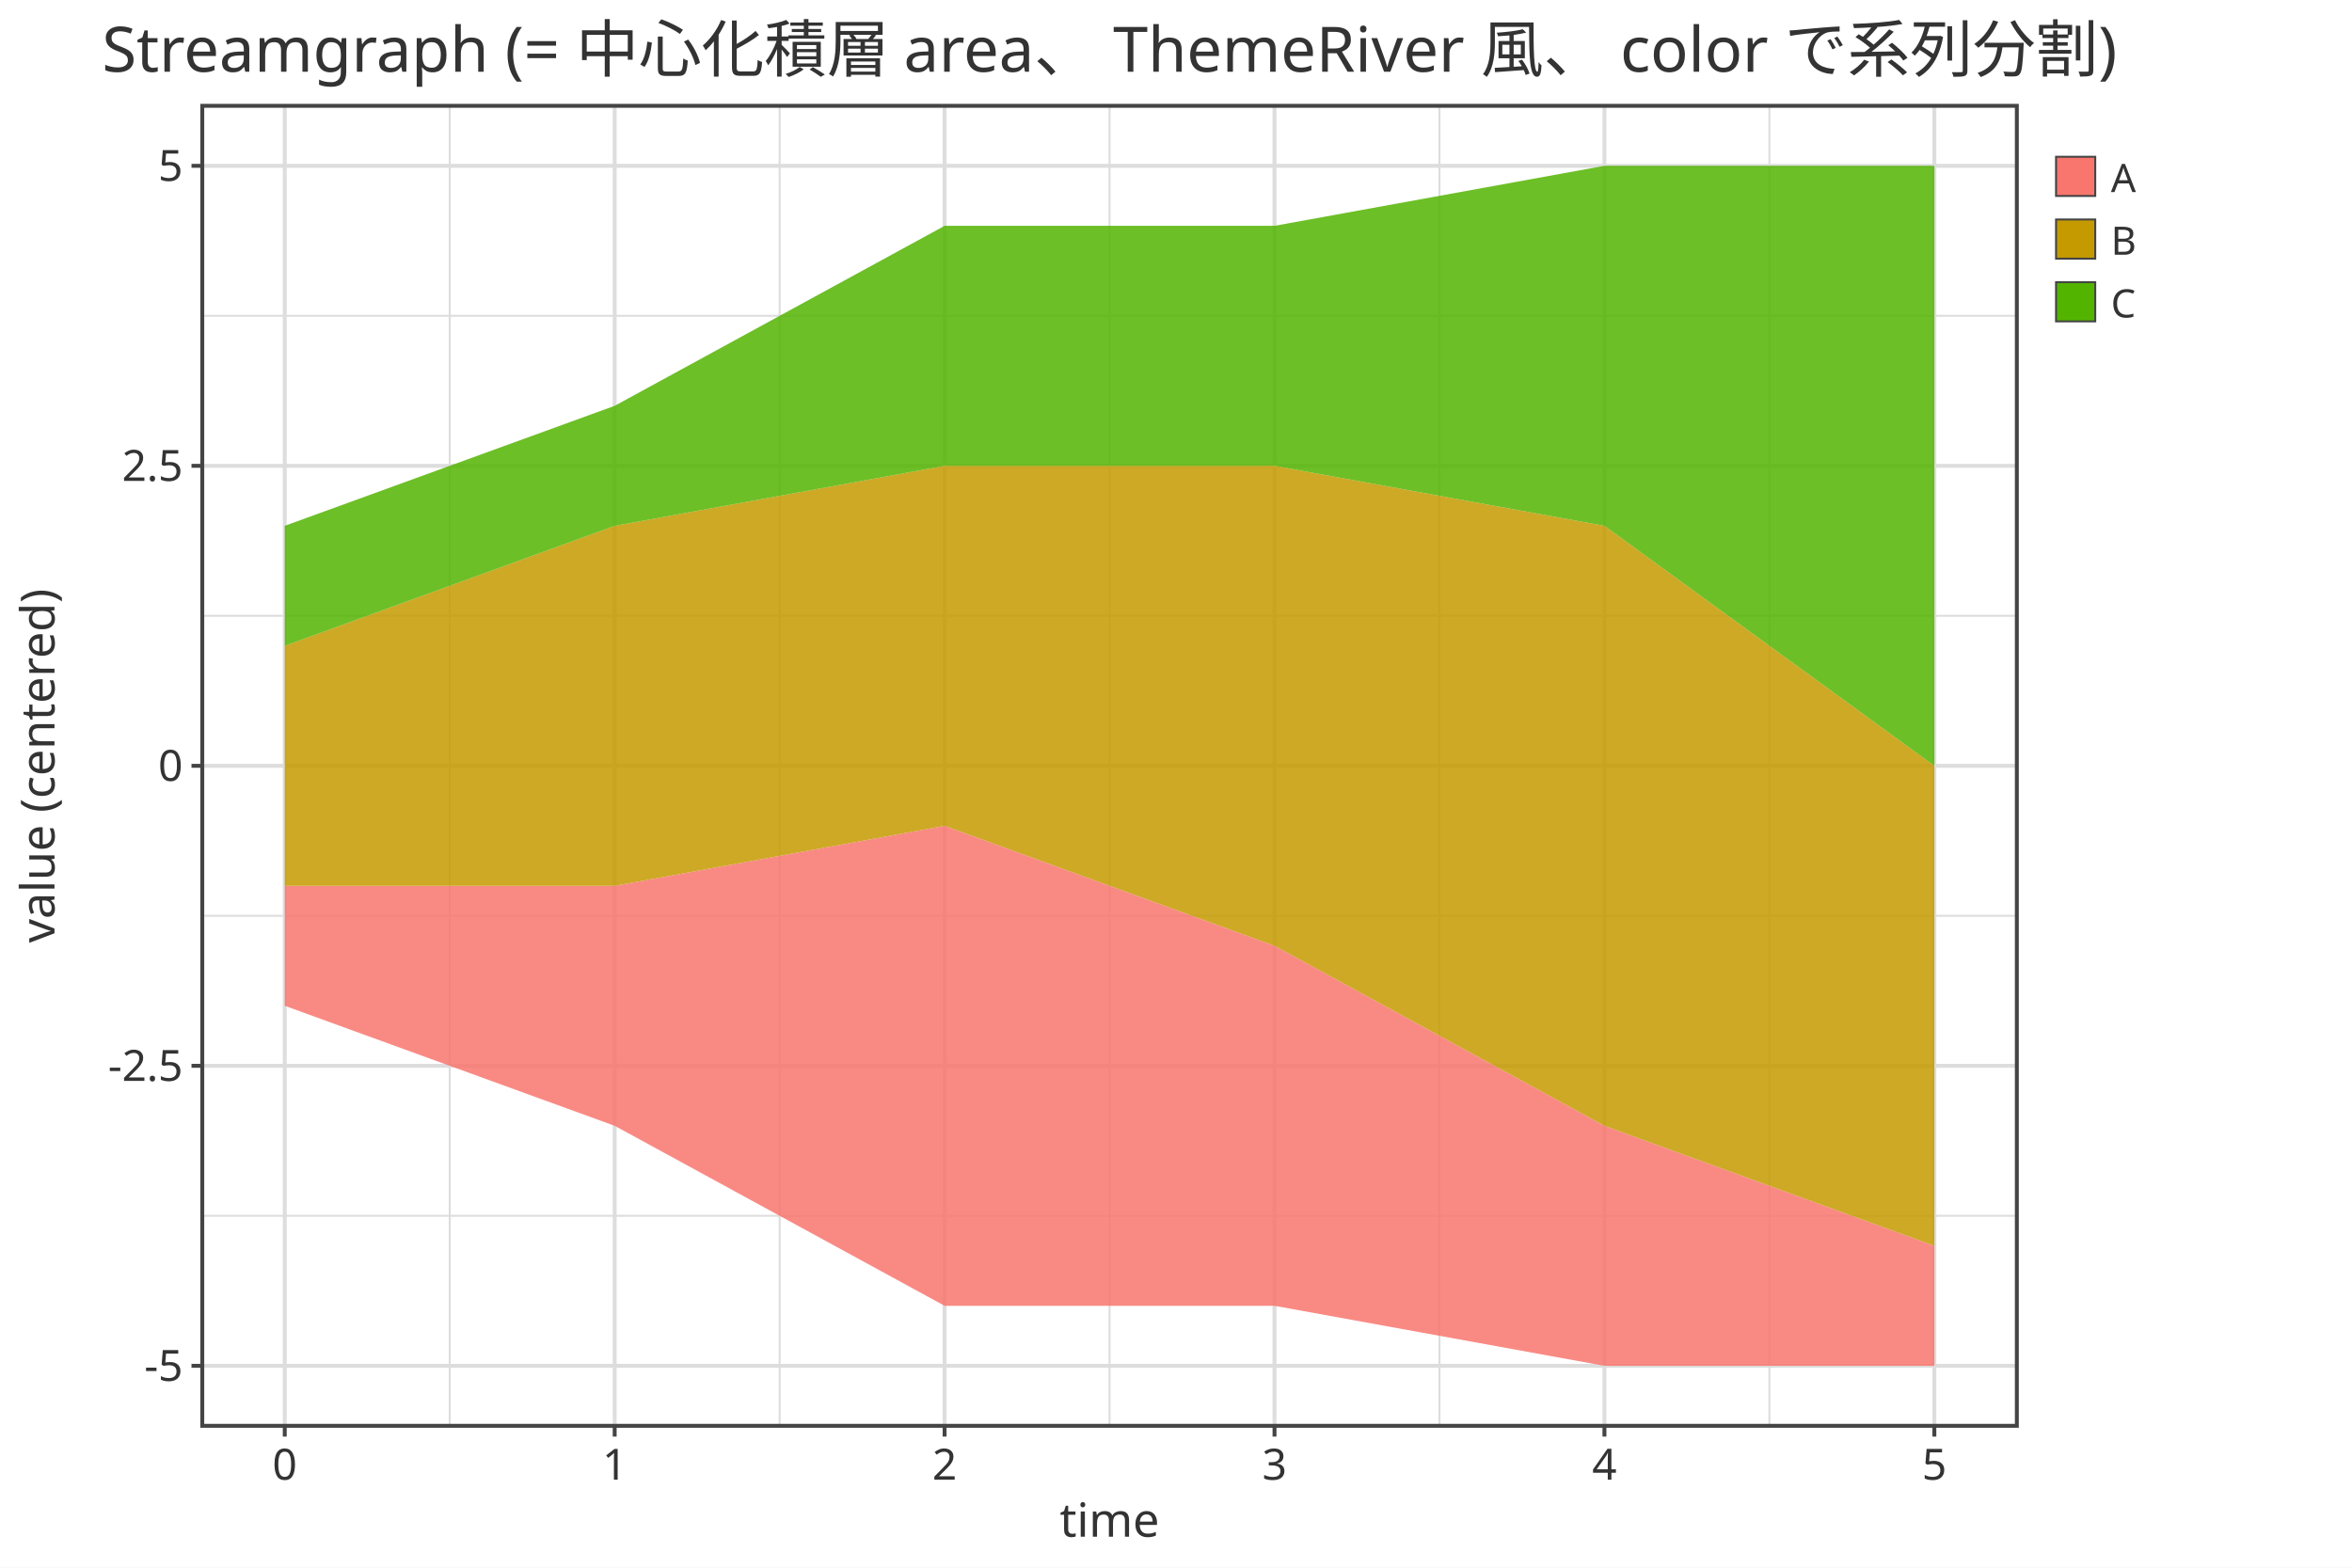
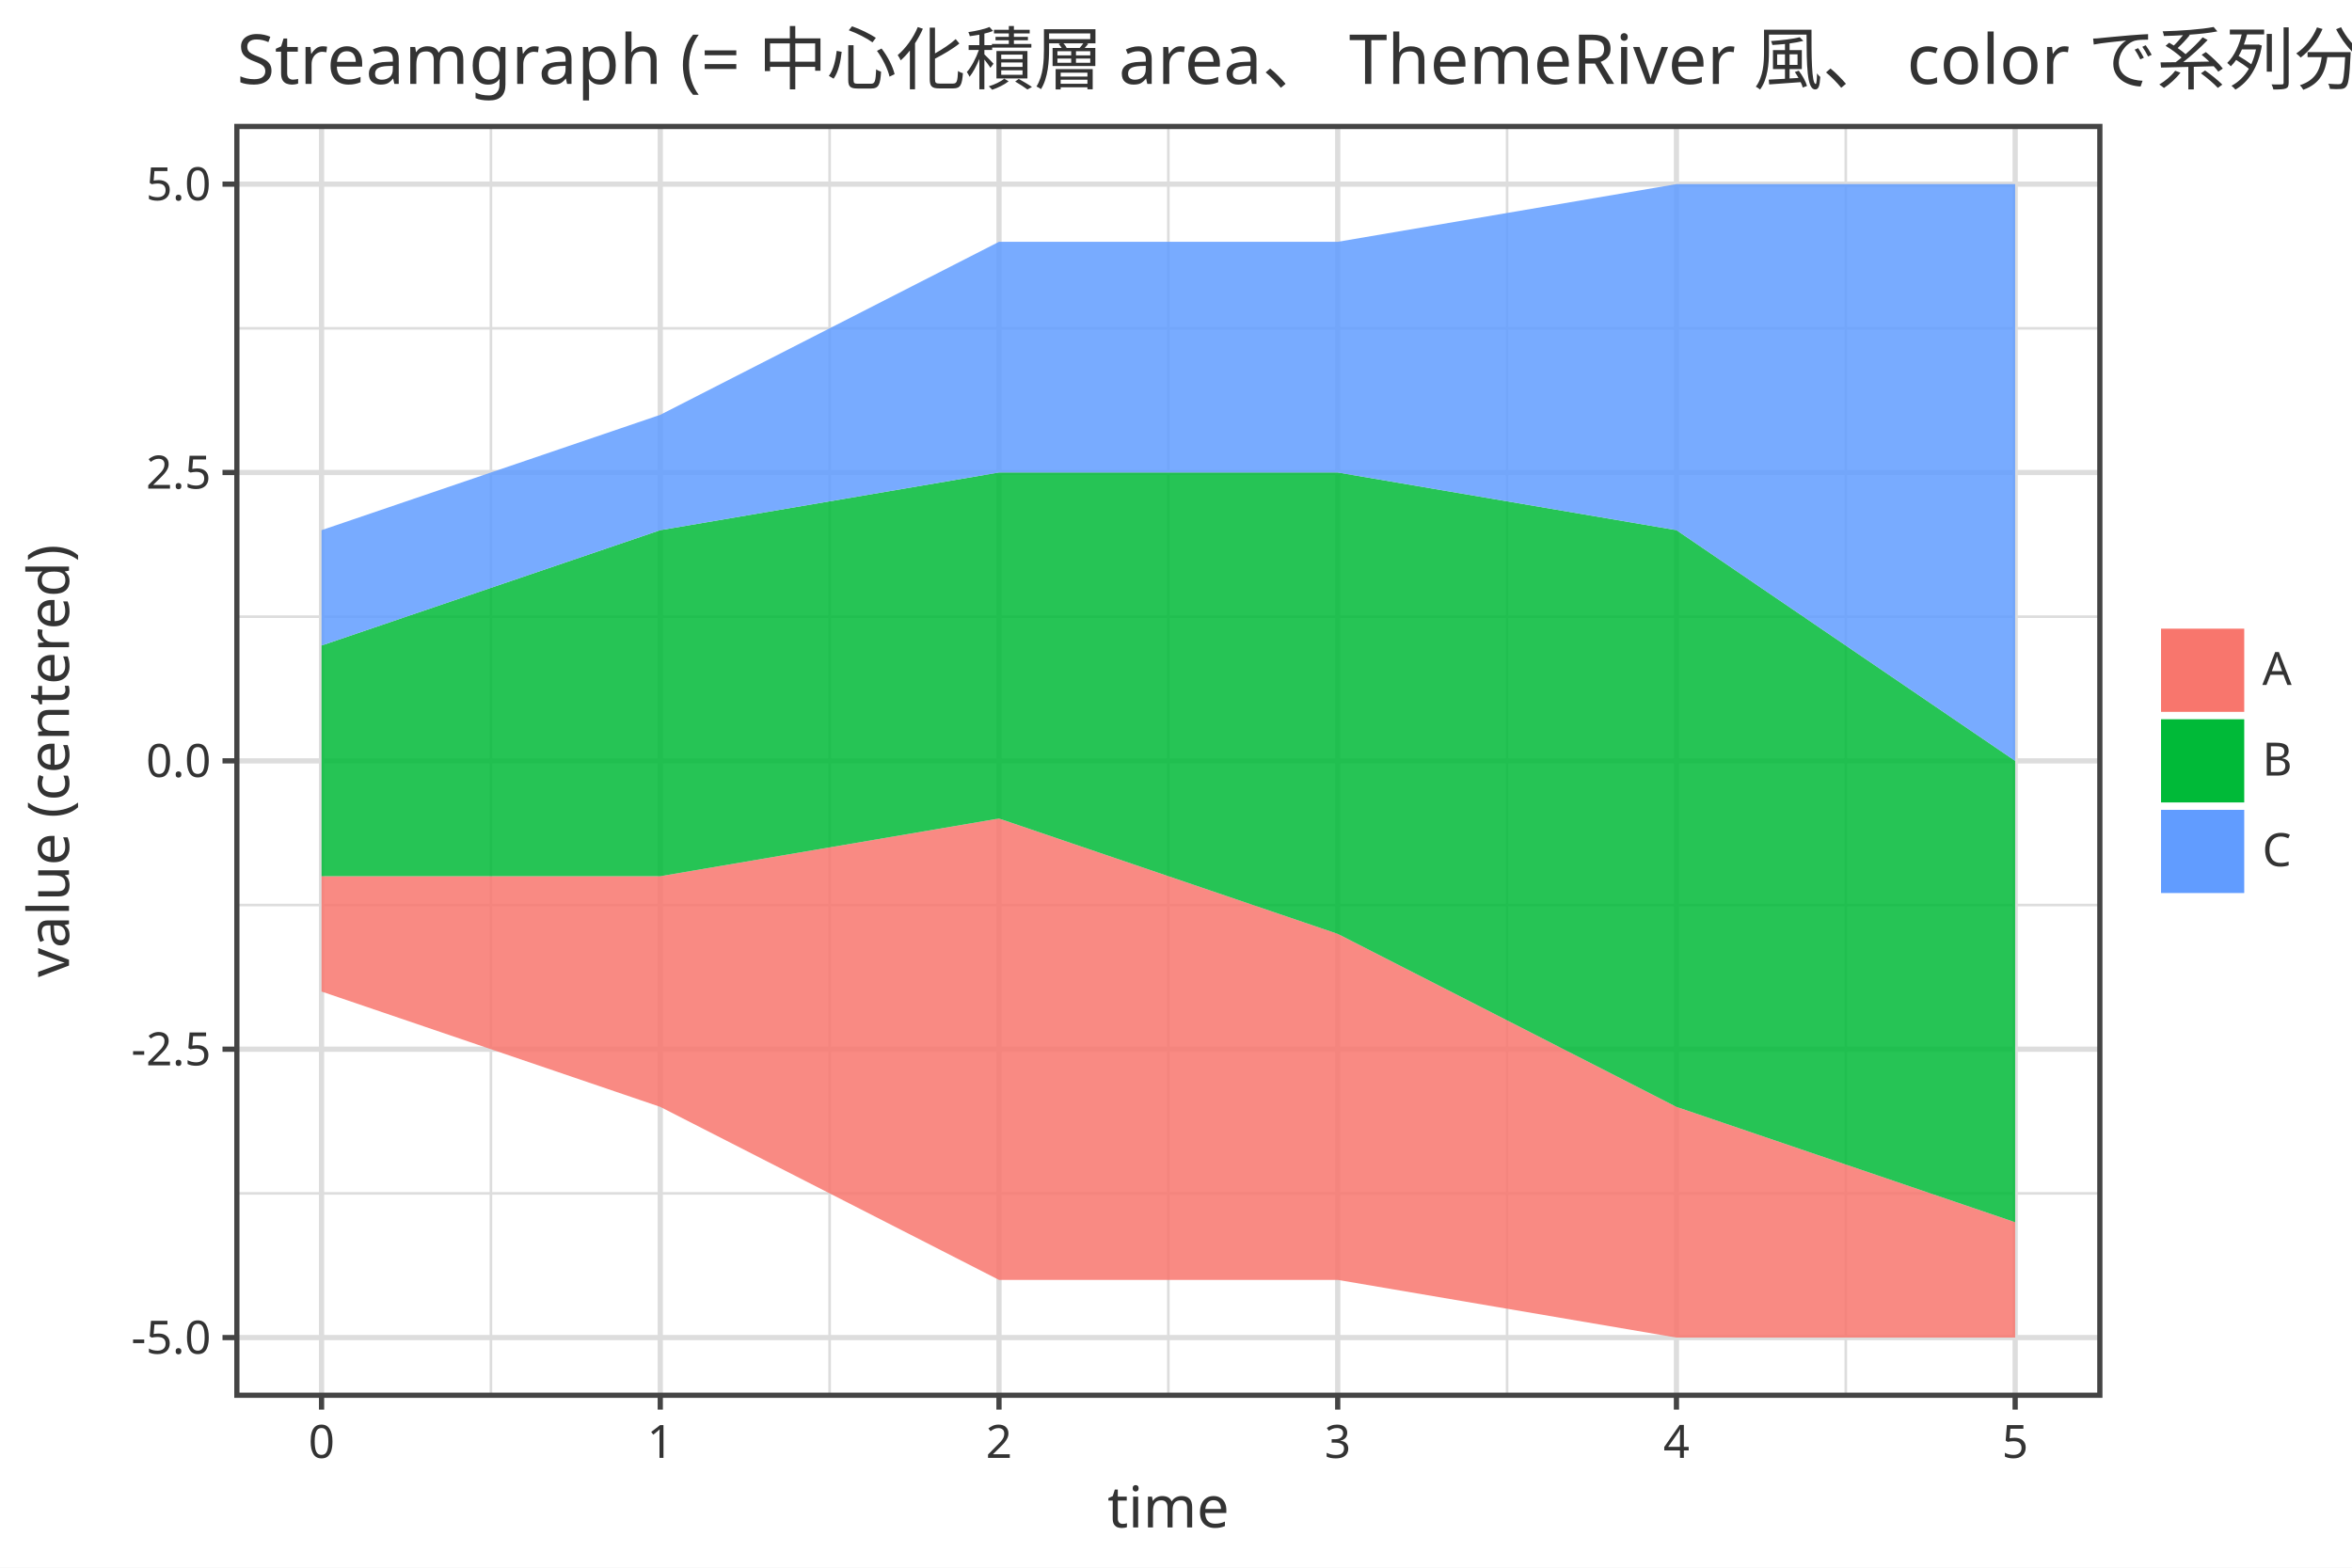
<svg xmlns="http://www.w3.org/2000/svg" width="600" height="400" viewBox="0 0 600 400">
  <rect x="0.0" y="0.0" width="600.0" height="400.0" fill="#ffffff" fill-opacity="1.0" stroke="none" />
-   <line x1="114.723" y1="27.0" x2="114.723" y2="363.8" stroke="#dddddd" stroke-width="0.5" />
-   <line x1="198.886" y1="27.0" x2="198.886" y2="363.8" stroke="#dddddd" stroke-width="0.5" />
-   <line x1="283.05" y1="27.0" x2="283.05" y2="363.8" stroke="#dddddd" stroke-width="0.5" />
-   <line x1="367.214" y1="27.0" x2="367.214" y2="363.8" stroke="#dddddd" stroke-width="0.5" />
-   <line x1="451.377" y1="27.0" x2="451.377" y2="363.8" stroke="#dddddd" stroke-width="0.5" />
-   <line x1="72.641" y1="27.0" x2="72.641" y2="363.8" stroke="#dddddd" stroke-width="1.0" />
-   <line x1="156.805" y1="27.0" x2="156.805" y2="363.8" stroke="#dddddd" stroke-width="1.0" />
-   <line x1="240.968" y1="27.0" x2="240.968" y2="363.8" stroke="#dddddd" stroke-width="1.0" />
-   <line x1="325.132" y1="27.0" x2="325.132" y2="363.8" stroke="#dddddd" stroke-width="1.0" />
-   <line x1="409.295" y1="27.0" x2="409.295" y2="363.8" stroke="#dddddd" stroke-width="1.0" />
-   <line x1="493.459" y1="27.0" x2="493.459" y2="363.8" stroke="#dddddd" stroke-width="1.0" />
-   <line x1="51.6" y1="310.218" x2="514.5" y2="310.218" stroke="#dddddd" stroke-width="0.5" />
-   <line x1="51.6" y1="233.673" x2="514.5" y2="233.673" stroke="#dddddd" stroke-width="0.5" />
-   <line x1="51.6" y1="157.127" x2="514.5" y2="157.127" stroke="#dddddd" stroke-width="0.5" />
-   <line x1="51.6" y1="80.582" x2="514.5" y2="80.582" stroke="#dddddd" stroke-width="0.5" />
-   <line x1="51.6" y1="348.491" x2="514.5" y2="348.491" stroke="#dddddd" stroke-width="1.0" />
-   <line x1="51.6" y1="271.945" x2="514.5" y2="271.945" stroke="#dddddd" stroke-width="1.0" />
-   <line x1="51.6" y1="195.4" x2="514.5" y2="195.4" stroke="#dddddd" stroke-width="1.0" />
-   <line x1="51.6" y1="118.855" x2="514.5" y2="118.855" stroke="#dddddd" stroke-width="1.0" />
-   <line x1="51.6" y1="42.309" x2="514.5" y2="42.309" stroke="#dddddd" stroke-width="1.0" />
-   <rect x="51.6" y="27.0" width="462.9" height="336.8" fill="#ffffff" fill-opacity="0.0" stroke="#444444" stroke-width="1.0" />
-   <line x1="72.641" y1="363.8" x2="72.641" y2="366.55" stroke="#444444" stroke-width="1.0" />
-   <text x="72.641" y="377.55" fill="#333333" font-size="11.0" font-family="sans-serif" text-anchor="middle">0</text>
-   <line x1="156.805" y1="363.8" x2="156.805" y2="366.55" stroke="#444444" stroke-width="1.0" />
-   <text x="156.805" y="377.55" fill="#333333" font-size="11.0" font-family="sans-serif" text-anchor="middle">1</text>
-   <line x1="240.968" y1="363.8" x2="240.968" y2="366.55" stroke="#444444" stroke-width="1.0" />
-   <text x="240.968" y="377.55" fill="#333333" font-size="11.0" font-family="sans-serif" text-anchor="middle">2</text>
-   <line x1="325.132" y1="363.8" x2="325.132" y2="366.55" stroke="#444444" stroke-width="1.0" />
-   <text x="325.132" y="377.55" fill="#333333" font-size="11.0" font-family="sans-serif" text-anchor="middle">3</text>
-   <line x1="409.295" y1="363.8" x2="409.295" y2="366.55" stroke="#444444" stroke-width="1.0" />
-   <text x="409.295" y="377.55" fill="#333333" font-size="11.0" font-family="sans-serif" text-anchor="middle">4</text>
-   <line x1="493.459" y1="363.8" x2="493.459" y2="366.55" stroke="#444444" stroke-width="1.0" />
-   <text x="493.459" y="377.55" fill="#333333" font-size="11.0" font-family="sans-serif" text-anchor="middle">5</text>
-   <line x1="51.6" y1="348.491" x2="48.85" y2="348.491" stroke="#444444" stroke-width="1.0" />
-   <text x="46.65" y="352.341" fill="#333333" font-size="11.0" font-family="sans-serif" text-anchor="end">-5</text>
-   <line x1="51.6" y1="271.945" x2="48.85" y2="271.945" stroke="#444444" stroke-width="1.0" />
-   <text x="46.65" y="275.795" fill="#333333" font-size="11.0" font-family="sans-serif" text-anchor="end">-2.5</text>
-   <line x1="51.6" y1="195.4" x2="48.85" y2="195.4" stroke="#444444" stroke-width="1.0" />
-   <text x="46.65" y="199.25" fill="#333333" font-size="11.0" font-family="sans-serif" text-anchor="end">0</text>
-   <line x1="51.6" y1="118.855" x2="48.85" y2="118.855" stroke="#444444" stroke-width="1.0" />
-   <text x="46.65" y="122.705" fill="#333333" font-size="11.0" font-family="sans-serif" text-anchor="end">2.5</text>
-   <line x1="51.6" y1="42.309" x2="48.85" y2="42.309" stroke="#444444" stroke-width="1.0" />
-   <text x="46.65" y="46.159" fill="#333333" font-size="11.0" font-family="sans-serif" text-anchor="end">5</text>
-   <text x="283.05" y="18.3" fill="#333333" font-size="16.0" font-family="sans-serif" text-anchor="middle">Streamgraph (= 中心化積層 area、 ThemeRiver 風、 color で系列分割)</text>
-   <text x="283.05" y="392.1" fill="#333333" font-size="12.0" font-family="sans-serif" text-anchor="middle">time</text>
-   <text x="13.9" y="195.4" fill="#333333" font-size="12.0" font-family="sans-serif" text-anchor="middle" transform="rotate(-90.0 13.9 195.4)">value (centered)</text>
-   <path d="M 72.641 256.636 L 156.805 287.255 L 240.968 333.182 L 325.132 333.182 L 409.295 348.491 L 493.459 348.491 L 493.459 317.873 L 409.295 287.255 L 325.132 241.327 L 240.968 210.709 L 156.805 226.018 L 72.641 226.018 Z" fill="#F8766D" fill-opacity="0.85" stroke="none" />
-   <path d="M 72.641 226.018 L 156.805 226.018 L 240.968 210.709 L 325.132 241.327 L 409.295 287.255 L 493.459 317.873 L 493.459 195.4 L 409.295 134.164 L 325.132 118.855 L 240.968 118.855 L 156.805 134.164 L 72.641 164.782 Z" fill="#C49A00" fill-opacity="0.85" stroke="none" />
-   <path d="M 72.641 164.782 L 156.805 134.164 L 240.968 118.855 L 325.132 118.855 L 409.295 134.164 L 493.459 195.4 L 493.459 42.309 L 409.295 42.309 L 325.132 57.618 L 240.968 57.618 L 156.805 103.545 L 72.641 134.164 Z" fill="#53B400" fill-opacity="0.85" stroke="none" />
-   <rect x="524.5" y="40.0" width="10.0" height="10.0" fill="#F8766D" fill-opacity="1.0" stroke="#444444" stroke-width="0.5" />
-   <text x="538.5" y="49.0" fill="#333333" font-size="10.0" font-family="sans-serif" text-anchor="start">A</text>
-   <rect x="524.5" y="56.0" width="10.0" height="10.0" fill="#C49A00" fill-opacity="1.0" stroke="#444444" stroke-width="0.5" />
-   <text x="538.5" y="65.0" fill="#333333" font-size="10.0" font-family="sans-serif" text-anchor="start">B</text>
-   <rect x="524.5" y="72.0" width="10.0" height="10.0" fill="#53B400" fill-opacity="1.0" stroke="#444444" stroke-width="0.5" />
-   <text x="538.5" y="81.0" fill="#333333" font-size="10.0" font-family="sans-serif" text-anchor="start">C</text>
+   <line x1="125.233" y1="32.267" x2="125.233" y2="356.0" stroke="#dddddd" stroke-width="0.667" />
+   <line x1="211.641" y1="32.267" x2="211.641" y2="356.0" stroke="#dddddd" stroke-width="0.667" />
+   <line x1="298.05" y1="32.267" x2="298.05" y2="356.0" stroke="#dddddd" stroke-width="0.667" />
+   <line x1="384.458" y1="32.267" x2="384.458" y2="356.0" stroke="#dddddd" stroke-width="0.667" />
+   <line x1="470.866" y1="32.267" x2="470.866" y2="356.0" stroke="#dddddd" stroke-width="0.667" />
+   <line x1="82.029" y1="32.267" x2="82.029" y2="356.0" stroke="#dddddd" stroke-width="1.333" />
+   <line x1="168.437" y1="32.267" x2="168.437" y2="356.0" stroke="#dddddd" stroke-width="1.333" />
+   <line x1="254.845" y1="32.267" x2="254.845" y2="356.0" stroke="#dddddd" stroke-width="1.333" />
+   <line x1="341.254" y1="32.267" x2="341.254" y2="356.0" stroke="#dddddd" stroke-width="1.333" />
+   <line x1="427.662" y1="32.267" x2="427.662" y2="356.0" stroke="#dddddd" stroke-width="1.333" />
+   <line x1="514.07" y1="32.267" x2="514.07" y2="356.0" stroke="#dddddd" stroke-width="1.333" />
+   <line x1="60.427" y1="304.497" x2="535.673" y2="304.497" stroke="#dddddd" stroke-width="0.667" />
+   <line x1="60.427" y1="230.921" x2="535.673" y2="230.921" stroke="#dddddd" stroke-width="0.667" />
+   <line x1="60.427" y1="157.345" x2="535.673" y2="157.345" stroke="#dddddd" stroke-width="0.667" />
+   <line x1="60.427" y1="83.77" x2="535.673" y2="83.77" stroke="#dddddd" stroke-width="0.667" />
+   <line x1="60.427" y1="341.285" x2="535.673" y2="341.285" stroke="#dddddd" stroke-width="1.333" />
+   <line x1="60.427" y1="267.709" x2="535.673" y2="267.709" stroke="#dddddd" stroke-width="1.333" />
+   <line x1="60.427" y1="194.133" x2="535.673" y2="194.133" stroke="#dddddd" stroke-width="1.333" />
+   <line x1="60.427" y1="120.558" x2="535.673" y2="120.558" stroke="#dddddd" stroke-width="1.333" />
+   <line x1="60.427" y1="46.982" x2="535.673" y2="46.982" stroke="#dddddd" stroke-width="1.333" />
+   <rect x="60.427" y="32.267" width="475.246" height="323.733" fill="#ffffff" fill-opacity="0.0" stroke="#444444" stroke-width="1.333" />
+   <line x1="82.029" y1="356.0" x2="82.029" y2="359.667" stroke="#444444" stroke-width="1.333" />
+   <text x="82.029" y="371.987" fill="#333333" font-size="11.733" font-family="sans-serif" text-anchor="middle">0</text>
+   <line x1="168.437" y1="356.0" x2="168.437" y2="359.667" stroke="#444444" stroke-width="1.333" />
+   <text x="168.437" y="371.987" fill="#333333" font-size="11.733" font-family="sans-serif" text-anchor="middle">1</text>
+   <line x1="254.845" y1="356.0" x2="254.845" y2="359.667" stroke="#444444" stroke-width="1.333" />
+   <text x="254.845" y="371.987" fill="#333333" font-size="11.733" font-family="sans-serif" text-anchor="middle">2</text>
+   <line x1="341.254" y1="356.0" x2="341.254" y2="359.667" stroke="#444444" stroke-width="1.333" />
+   <text x="341.254" y="371.987" fill="#333333" font-size="11.733" font-family="sans-serif" text-anchor="middle">3</text>
+   <line x1="427.662" y1="356.0" x2="427.662" y2="359.667" stroke="#444444" stroke-width="1.333" />
+   <text x="427.662" y="371.987" fill="#333333" font-size="11.733" font-family="sans-serif" text-anchor="middle">4</text>
+   <line x1="514.07" y1="356.0" x2="514.07" y2="359.667" stroke="#444444" stroke-width="1.333" />
+   <text x="514.07" y="371.987" fill="#333333" font-size="11.733" font-family="sans-serif" text-anchor="middle">5</text>
+   <line x1="60.427" y1="341.285" x2="56.76" y2="341.285" stroke="#444444" stroke-width="1.333" />
+   <text x="53.827" y="345.392" fill="#333333" font-size="11.733" font-family="sans-serif" text-anchor="end">-5.0</text>
+   <line x1="60.427" y1="267.709" x2="56.76" y2="267.709" stroke="#444444" stroke-width="1.333" />
+   <text x="53.827" y="271.816" fill="#333333" font-size="11.733" font-family="sans-serif" text-anchor="end">-2.5</text>
+   <line x1="60.427" y1="194.133" x2="56.76" y2="194.133" stroke="#444444" stroke-width="1.333" />
+   <text x="53.827" y="198.24" fill="#333333" font-size="11.733" font-family="sans-serif" text-anchor="end">0.0</text>
+   <line x1="60.427" y1="120.558" x2="56.76" y2="120.558" stroke="#444444" stroke-width="1.333" />
+   <text x="53.827" y="124.664" fill="#333333" font-size="11.733" font-family="sans-serif" text-anchor="end">2.5</text>
+   <line x1="60.427" y1="46.982" x2="56.76" y2="46.982" stroke="#444444" stroke-width="1.333" />
+   <text x="53.827" y="51.088" fill="#333333" font-size="11.733" font-family="sans-serif" text-anchor="end">5.0</text>
+   <text x="60.427" y="21.413" fill="#333333" font-size="17.6" font-family="sans-serif" text-anchor="start">Streamgraph (= 中心化積層 area、 ThemeRiver 風、 color で系列分割)</text>
+   <text x="298.05" y="389.733" fill="#333333" font-size="14.667" font-family="sans-serif" text-anchor="middle">time</text>
+   <text x="17.6" y="194.133" fill="#333333" font-size="14.667" font-family="sans-serif" text-anchor="middle" transform="rotate(-90.0 17.6 194.1333)">value (centered)</text>
+   <path d="M 82.029 252.994 L 168.437 282.424 L 254.845 326.57 L 341.254 326.57 L 427.662 341.285 L 514.07 341.285 L 514.07 311.855 L 427.662 282.424 L 341.254 238.279 L 254.845 208.848 L 168.437 223.564 L 82.029 223.564 Z" fill="#F8766D" fill-opacity="0.85" stroke="none" />
+   <path d="M 82.029 223.564 L 168.437 223.564 L 254.845 208.848 L 341.254 238.279 L 427.662 282.424 L 514.07 311.855 L 514.07 194.133 L 427.662 135.273 L 341.254 120.558 L 254.845 120.558 L 168.437 135.273 L 82.029 164.703 Z" fill="#00BA38" fill-opacity="0.85" stroke="none" />
+   <path d="M 82.029 164.703 L 168.437 135.273 L 254.845 120.558 L 341.254 120.558 L 427.662 135.273 L 514.07 194.133 L 514.07 46.982 L 427.662 46.982 L 341.254 61.697 L 254.845 61.697 L 168.437 105.842 L 82.029 135.273 Z" fill="#619CFF" fill-opacity="0.85" stroke="none" />
+   <rect x="550.339" y="159.462" width="23.114" height="69.342" fill="#ffffff" fill-opacity="1.0" stroke="none" />
+   <rect x="551.284" y="160.407" width="21.224" height="21.224" fill="#F8766D" fill-opacity="1.0" stroke="none" />
+   <text x="577.12" y="174.774" fill="#333333" font-size="11.733" font-family="sans-serif" text-anchor="start">A</text>
+   <rect x="551.284" y="183.521" width="21.224" height="21.224" fill="#00BA38" fill-opacity="1.0" stroke="none" />
+   <text x="577.12" y="197.888" fill="#333333" font-size="11.733" font-family="sans-serif" text-anchor="start">B</text>
+   <rect x="551.284" y="206.635" width="21.224" height="21.224" fill="#619CFF" fill-opacity="1.0" stroke="none" />
+   <text x="577.12" y="221.002" fill="#333333" font-size="11.733" font-family="sans-serif" text-anchor="start">C</text>
</svg>
